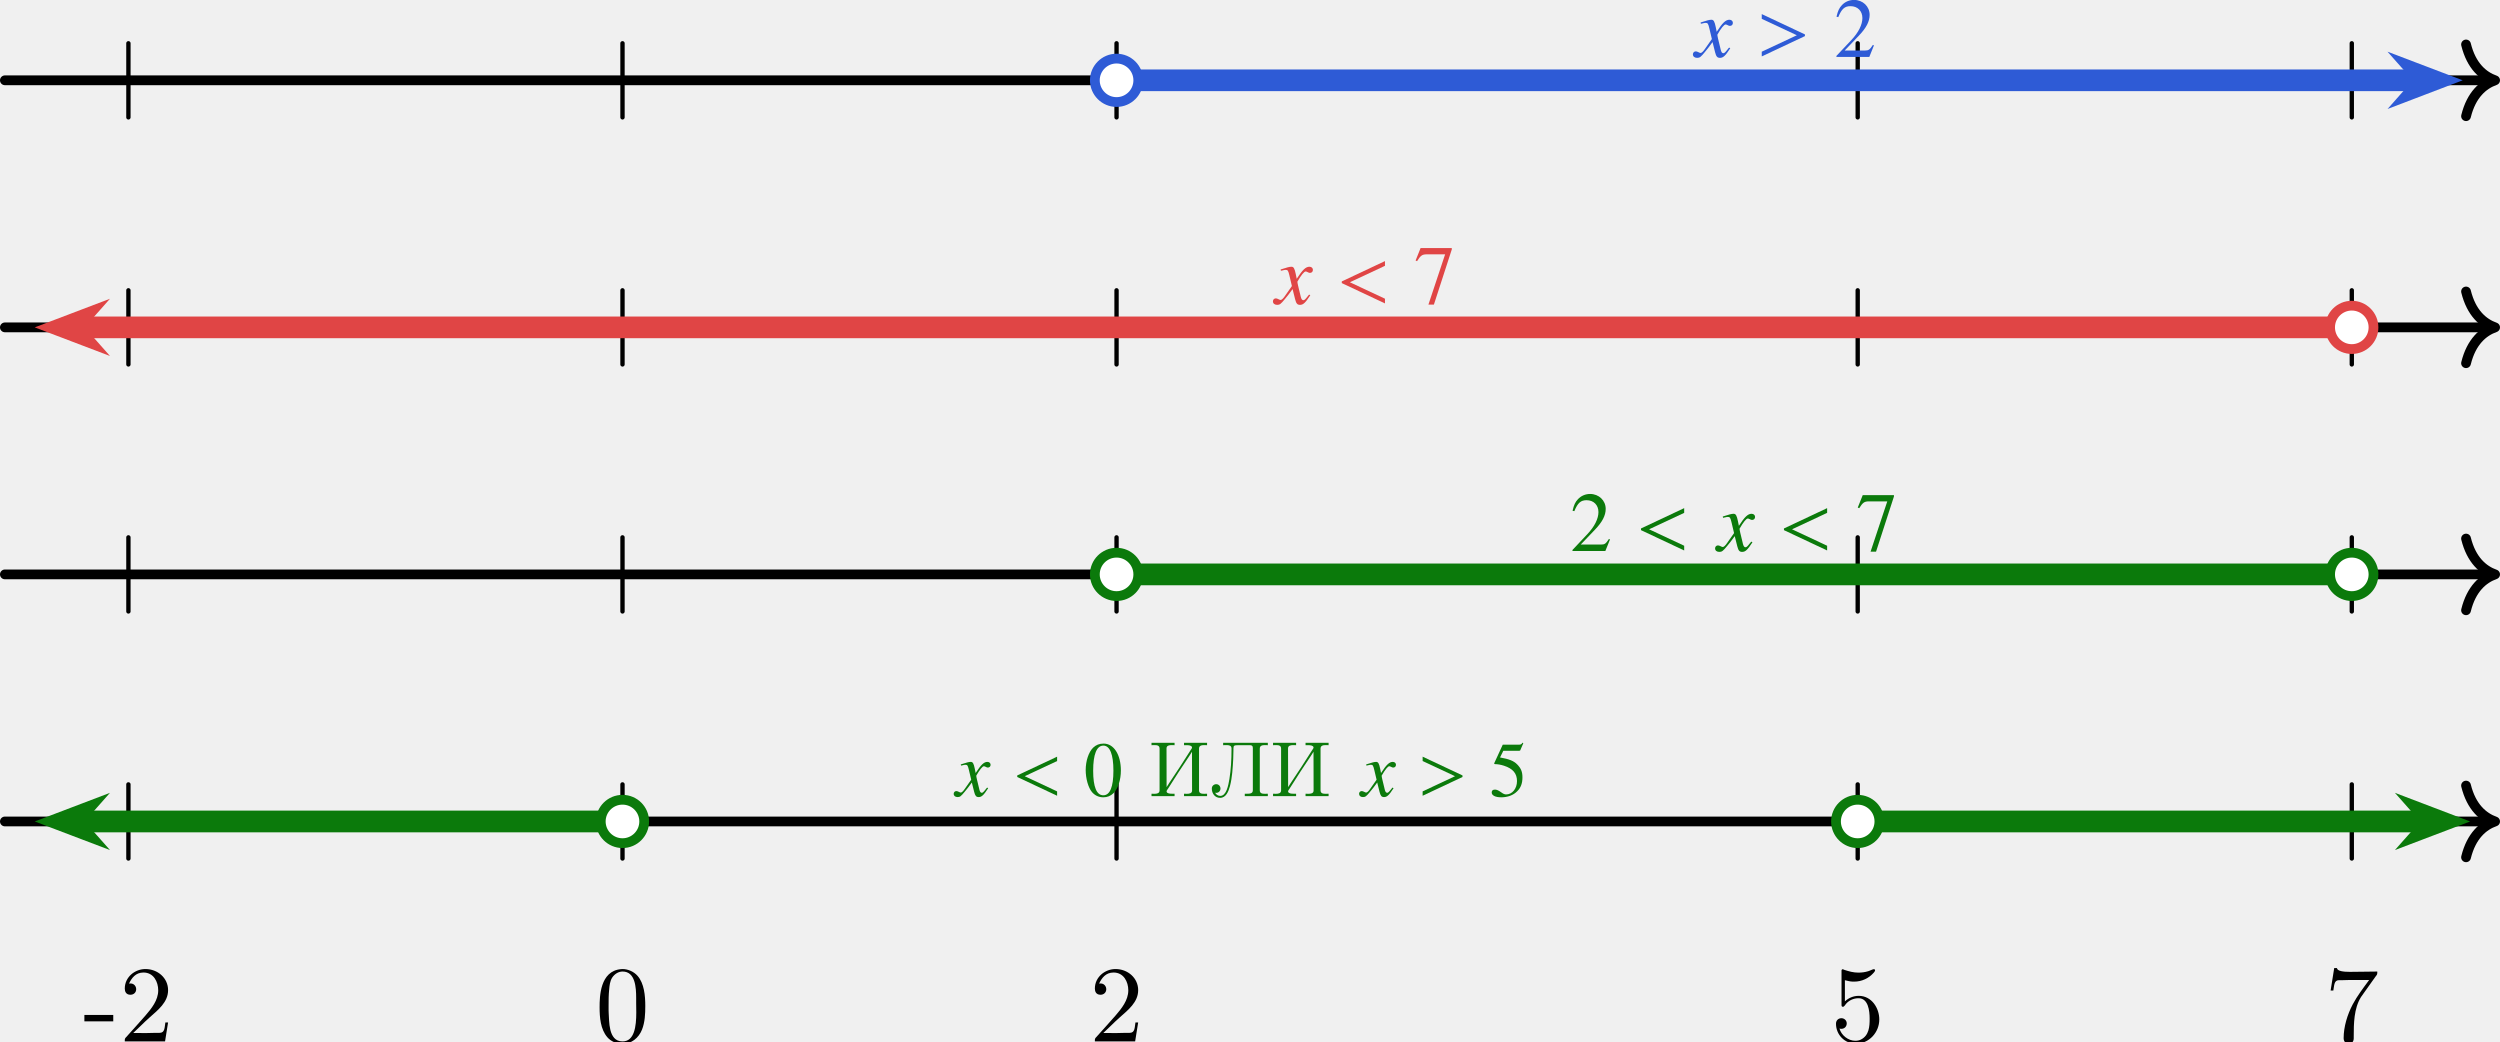
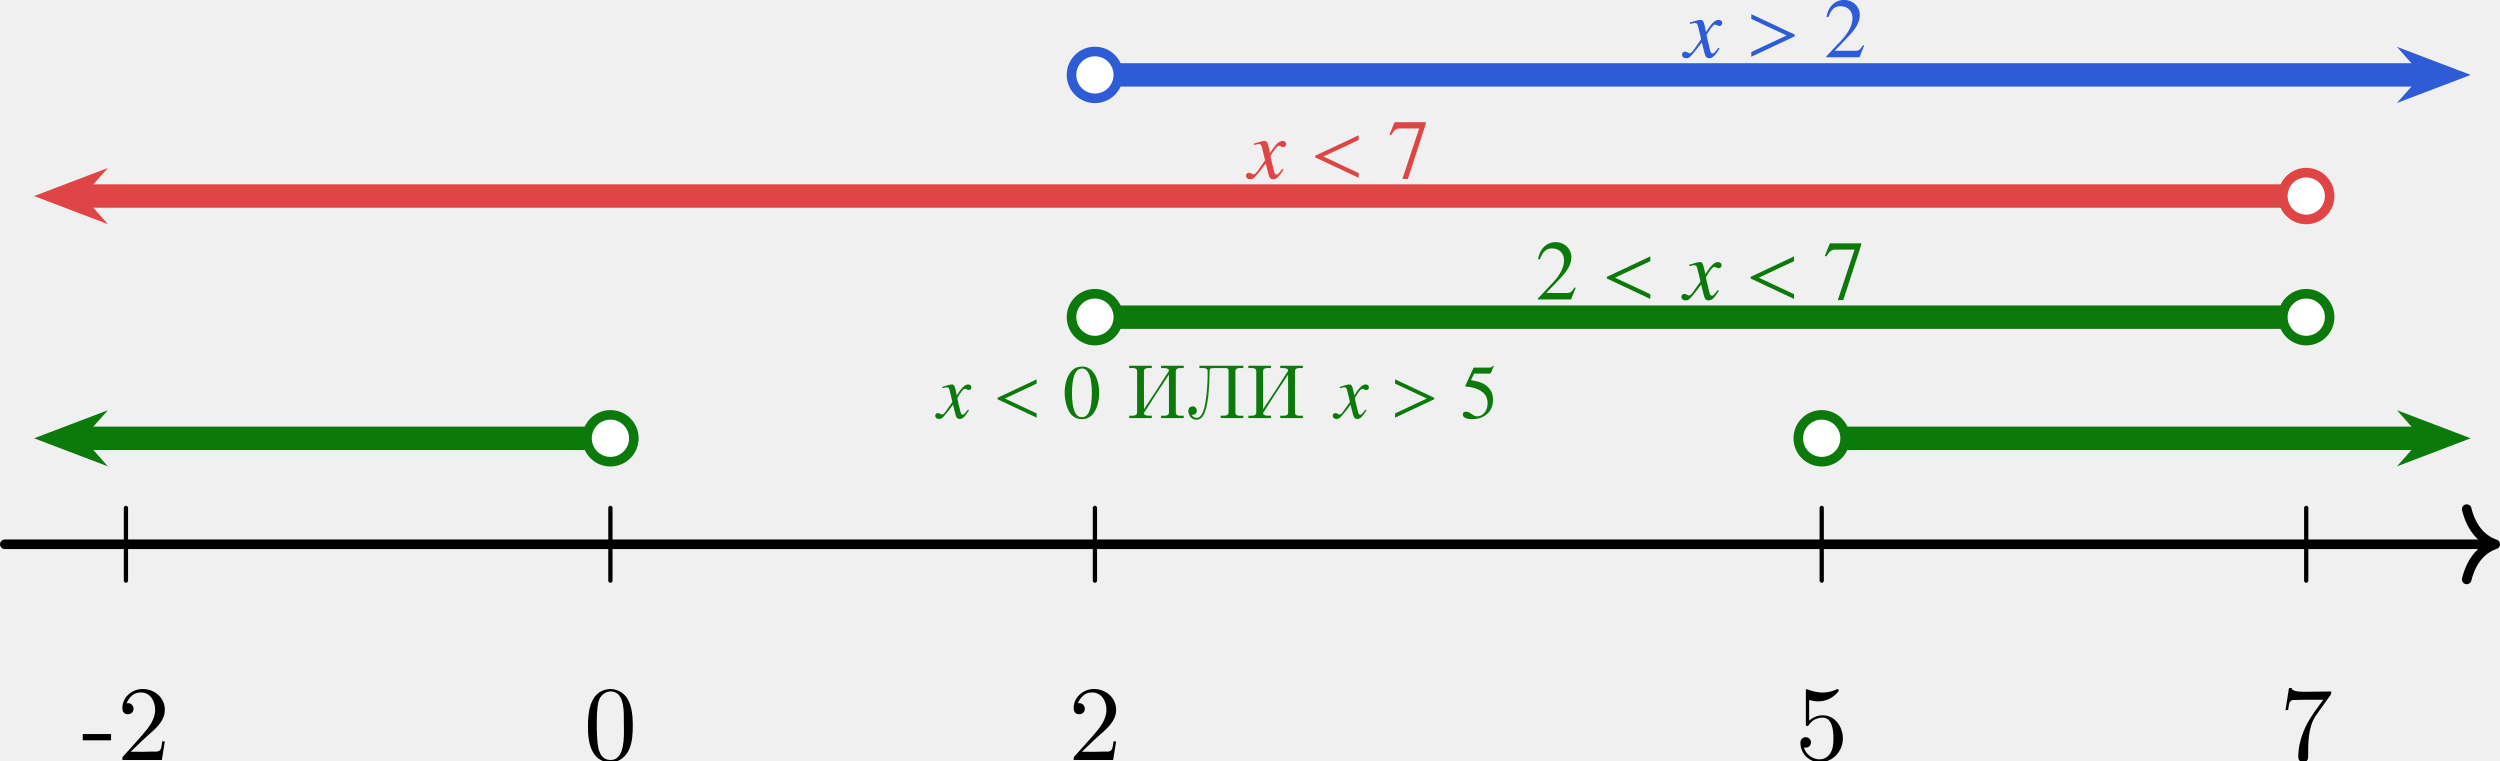
- <svg xmlns="http://www.w3.org/2000/svg" xmlns:xlink="http://www.w3.org/1999/xlink" version="1.1" width="229.491pt" height="95.609pt" viewBox="-64.03 -61.469 229.491 95.609">
+ <svg xmlns="http://www.w3.org/2000/svg" xmlns:xlink="http://www.w3.org/1999/xlink" version="1.1" width="234.026pt" height="71.154pt" viewBox="-66.023 -63.395 234.026 71.154">
  <defs>
+     <path id="g1-60" d="M5.697-.06V-.615L1.568-2.551L5.697-4.486V-5.042L.615-2.65V-2.452L5.697-.06Z" />
+     <path id="g1-62" d="M5.697-2.452V-2.65L.615-5.042V-4.486L4.744-2.551L.615-.615V-.06L5.697-2.452Z" />
+     <path id="g2-120" d="M3.99-1.102C3.911-1.012 3.861-.953 3.772-.834C3.543-.536 3.424-.437 3.315-.437C3.166-.437 3.077-.566 3.007-.844C2.988-.923 2.978-.983 2.968-1.012C2.72-2.015 2.61-2.471 2.61-2.62C3.047-3.385 3.404-3.821 3.583-3.821C3.643-3.821 3.722-3.792 3.821-3.742C3.94-3.672 4.01-3.653 4.089-3.653C4.298-3.653 4.437-3.801 4.437-4.01S4.268-4.377 4.03-4.377C3.593-4.377 3.216-4.02 2.531-2.958L2.422-3.504C2.283-4.179 2.174-4.377 1.906-4.377C1.687-4.377 1.35-4.288 .744-4.089L.635-4.05L.675-3.901C1.052-3.99 1.141-4.01 1.231-4.01C1.479-4.01 1.538-3.921 1.677-3.325L1.965-2.104L1.151-.943C.953-.645 .754-.466 .645-.466C.586-.466 .486-.496 .387-.556C.258-.625 .149-.655 .069-.655C-.119-.655-.268-.506-.268-.308C-.268-.05-.069 .109 .228 .109C.536 .109 .655 .02 1.151-.586C1.419-.903 1.628-1.171 2.045-1.747L2.342-.556C2.471-.05 2.6 .109 2.918 .109C3.295 .109 3.553-.129 4.129-1.022L3.99-1.102Z" />
    <path id="g4-48" d="M2.521-6.71C1.975-6.71 1.558-6.541 1.191-6.193C.615-5.638 .238-4.496 .238-3.335C.238-2.253 .566-1.092 1.032-.536C1.399-.099 1.906 .139 2.481 .139C2.988 .139 3.414-.03 3.772-.377C4.347-.923 4.724-2.074 4.724-3.275C4.724-5.31 3.821-6.71 2.521-6.71ZM2.491-6.452C3.325-6.452 3.772-5.33 3.772-3.256S3.335-.119 2.481-.119S1.191-1.181 1.191-3.246C1.191-5.35 1.638-6.452 2.491-6.452Z" />
    <path id="g4-50" d="M4.715-1.36L4.586-1.409C4.218-.844 4.089-.754 3.643-.754H1.27L2.938-2.501C3.821-3.424 4.208-4.179 4.208-4.953C4.208-5.945 3.404-6.71 2.372-6.71C1.826-6.71 1.31-6.491 .943-6.094C.625-5.757 .476-5.439 .308-4.734L.516-4.685C.913-5.657 1.27-5.975 1.955-5.975C2.789-5.975 3.355-5.409 3.355-4.576C3.355-3.801 2.898-2.878 2.064-1.995L.298-.119V0H4.169L4.715-1.36Z" />
    <path id="g4-53" d="M1.797-5.787H3.742C3.901-5.787 3.94-5.806 3.97-5.876L4.347-6.759L4.258-6.829C4.109-6.62 4.01-6.571 3.801-6.571H1.727L.645-4.218C.635-4.198 .635-4.189 .635-4.169C.635-4.119 .675-4.089 .754-4.089C1.072-4.089 1.469-4.02 1.876-3.891C3.017-3.524 3.543-2.908 3.543-1.926C3.543-.973 2.938-.228 2.164-.228C1.965-.228 1.797-.298 1.499-.516C1.181-.744 .953-.844 .744-.844C.457-.844 .318-.725 .318-.476C.318-.099 .784 .139 1.529 .139C2.362 .139 3.077-.129 3.573-.635C4.03-1.082 4.238-1.648 4.238-2.402C4.238-3.117 4.05-3.573 3.553-4.069C3.117-4.506 2.551-4.734 1.38-4.943L1.797-5.787Z" />
    <path id="g4-55" d="M4.457-6.571H.784L.199-5.112L.367-5.032C.794-5.707 .973-5.836 1.519-5.836H3.672L1.707 .079H2.352L4.457-6.412V-6.571Z" />
-     <path id="g1-60" d="M5.697-.06V-.615L1.568-2.551L5.697-4.486V-5.042L.615-2.65V-2.452L5.697-.06Z" />
-     <path id="g1-62" d="M5.697-2.452V-2.65L.615-5.042V-4.486L4.744-2.551L.615-.615V-.06L5.697-2.452Z" />
-     <path id="g2-120" d="M3.99-1.102C3.911-1.012 3.861-.953 3.772-.834C3.543-.536 3.424-.437 3.315-.437C3.166-.437 3.077-.566 3.007-.844C2.988-.923 2.978-.983 2.968-1.012C2.72-2.015 2.61-2.471 2.61-2.62C3.047-3.385 3.404-3.821 3.583-3.821C3.643-3.821 3.722-3.792 3.821-3.742C3.94-3.672 4.01-3.653 4.089-3.653C4.298-3.653 4.437-3.801 4.437-4.01S4.268-4.377 4.03-4.377C3.593-4.377 3.216-4.02 2.531-2.958L2.422-3.504C2.283-4.179 2.174-4.377 1.906-4.377C1.687-4.377 1.35-4.288 .744-4.089L.635-4.05L.675-3.901C1.052-3.99 1.141-4.01 1.231-4.01C1.479-4.01 1.538-3.921 1.677-3.325L1.965-2.104L1.151-.943C.953-.645 .754-.466 .645-.466C.586-.466 .486-.496 .387-.556C.258-.625 .149-.655 .069-.655C-.119-.655-.268-.506-.268-.308C-.268-.05-.069 .109 .228 .109C.536 .109 .655 .02 1.151-.586C1.419-.903 1.628-1.171 2.045-1.747L2.342-.556C2.471-.05 2.6 .109 2.918 .109C3.295 .109 3.553-.129 4.129-1.022L3.99-1.102Z" />
    <path id="g6-45" d="M.11-2.441V-1.853H2.76V-2.441H.11Z" />
    <path id="g6-48" d="M2.351-6.645C.428-6.476 .389-4.125 .389-3.148C.389-2.222 .468-1.136 1.096-.399C1.415-.02 1.963 .219 2.461 .219C3.318 .219 3.975-.329 4.284-1.096C4.553-1.783 4.583-2.54 4.583-3.268C4.583-4.204 4.483-5.34 3.875-6.027C3.537-6.416 2.999-6.655 2.491-6.655C2.441-6.655 2.401-6.645 2.351-6.645ZM1.225-2.58C1.215-2.67 1.215-2.75 1.215-2.839V-3.318C1.215-3.796 1.215-4.264 1.265-4.742C1.295-5.121 1.335-5.539 1.544-5.868C1.763-6.197 2.112-6.426 2.501-6.426C3.666-6.426 3.746-4.971 3.746-3.985V-3.517C3.746-3.248 3.756-2.959 3.756-2.66C3.756-1.385 3.587-.01 2.491-.01C1.156-.01 1.285-1.943 1.225-2.58Z" />
    <path id="g6-50" d="M.887-5.32C1.126-5.828 1.494-6.336 2.212-6.336C3.148-6.336 3.567-5.479 3.567-4.702C3.567-3.786 2.949-3.029 2.381-2.371C1.813-1.704 1.205-1.066 .628-.408C.538-.319 .498-.259 .498-.13V-.01H4.194L4.473-1.753H4.224C4.144-1.295 4.194-.797 3.686-.797H3.288C2.999-.787 2.71-.777 2.421-.777C2.032-.777 1.654-.787 1.275-.787L1.963-1.445C2.242-1.714 2.511-1.983 2.8-2.232C3.537-2.889 4.473-3.606 4.473-4.712C4.473-5.838 3.517-6.655 2.391-6.655C1.435-6.655 .498-5.928 .498-4.862C.498-4.613 .598-4.294 1.016-4.294C1.315-4.294 1.544-4.503 1.544-4.802C1.544-5.071 1.345-5.33 1.036-5.33C.986-5.33 .936-5.32 .887-5.32Z" />
    <path id="g6-53" d="M.817-1.196C.867-1.176 .927-1.166 .986-1.166C1.275-1.166 1.484-1.375 1.484-1.664C1.484-1.943 1.255-2.142 .996-2.142C.727-2.142 .498-1.953 .498-1.634C.498-.608 1.315 .199 2.321 .199C3.527 .199 4.473-.827 4.473-2.032C4.473-3.049 3.786-4.194 2.59-4.194C2.112-4.194 1.664-4.015 1.315-3.686V-5.629C1.554-5.569 1.793-5.509 2.042-5.499H2.162C2.859-5.499 3.517-5.798 3.985-6.346C4.025-6.406 4.085-6.466 4.085-6.535V-6.555C4.075-6.605 4.035-6.645 3.985-6.645C3.866-6.645 3.636-6.506 3.457-6.456C3.168-6.366 2.859-6.326 2.55-6.326C2.102-6.326 1.704-6.436 1.275-6.575C1.225-6.595 1.176-6.625 1.126-6.635H1.106C1.056-6.635 1.016-6.595 1.006-6.545V-3.347C1.006-3.258 1.036-3.188 1.136-3.188C1.255-3.188 1.365-3.407 1.415-3.457C1.694-3.786 2.122-3.975 2.56-3.975H2.59C3.457-3.955 3.587-2.839 3.587-2.082C3.587-1.405 3.547-.558 2.78-.179C2.62-.1 2.441-.07 2.271-.07C1.624-.07 .986-.568 .817-1.196Z" />
    <path id="g6-55" d="M.877-6.745L.548-4.682H.797C.877-5.101 .857-5.629 1.285-5.629H1.544C1.783-5.629 2.012-5.649 2.252-5.649H4.085C3.557-4.932 2.999-4.204 2.58-3.417C2.092-2.491 1.743-1.365 1.743-.309C1.743-.01 1.933 .209 2.222 .209H2.242C2.501 .199 2.67-.01 2.67-.299V-.478C2.67-1.624 2.68-3.039 3.337-4.085C3.467-4.284 3.606-4.473 3.746-4.663L4.682-5.978C4.762-6.087 4.832-6.137 4.832-6.306V-6.426C3.995-6.426 3.377-6.396 2.331-6.396C1.743-6.396 1.156-6.456 1.126-6.745H.877Z" />
    <path id="g6-200" d="M.329-6.814V-6.506C.458-6.506 .588-6.516 .707-6.516C1.066-6.516 1.355-6.466 1.355-6.067V-.747C1.355-.369 1.026-.309 .687-.309C.558-.309 .438-.319 .329-.319V-.01H3.268V-.319H2.949C2.64-.319 2.311-.349 2.252-.578V-.618C2.252-.737 2.371-.857 2.431-.956C3.318-2.361 4.224-3.776 5.161-5.151C5.27-5.32 5.39-5.489 5.489-5.669L5.499-.727C5.499-.359 5.161-.309 4.822-.309C4.702-.309 4.583-.319 4.473-.319V-.01H7.412V-.319C7.293-.319 7.163-.309 7.044-.309C6.695-.309 6.386-.359 6.386-.747V-6.067C6.386-6.456 6.705-6.516 7.044-6.516C7.173-6.516 7.303-6.506 7.412-6.506V-6.814H4.473V-6.506H4.792C5.101-6.506 5.43-6.476 5.489-6.247V-6.207C5.489-6.087 5.37-5.968 5.31-5.868C4.423-4.463 3.517-3.049 2.58-1.674C2.471-1.504 2.351-1.335 2.252-1.156L2.242-6.097C2.242-6.466 2.58-6.516 2.919-6.516C3.039-6.516 3.158-6.506 3.268-6.506V-6.814H.329Z" />
    <path id="g6-203" d="M1.714-6.814V-6.506C1.843-6.506 1.983-6.516 2.122-6.516C2.471-6.516 2.78-6.466 2.78-6.097V-5.928C2.78-4.682 2.71-3.407 2.511-2.182C2.381-1.395 2.132-.04 1.345-.04C1.056-.04 .827-.209 .687-.448C.727-.438 .777-.428 .827-.428C1.136-.428 1.375-.667 1.375-.976C1.375-1.275 1.146-1.534 .837-1.534C.538-1.534 .269-1.315 .269-.976C.269-.359 .658 .209 1.325 .209C2.082 .209 2.401-.618 2.58-1.275C2.879-2.411 2.929-3.577 2.999-4.742C3.019-5.141 3.029-5.549 3.029-5.948V-6.097C3.029-6.466 3.128-6.506 3.676-6.506H5.151C5.34-6.486 5.499-6.456 5.499-6.167V-.757C5.499-.359 5.161-.319 4.782-.319H4.473V-.01H7.412V-.319C7.293-.319 7.163-.309 7.044-.309C6.695-.309 6.386-.359 6.386-.747V-6.067C6.386-6.456 6.705-6.516 7.044-6.516C7.173-6.516 7.303-6.506 7.412-6.506V-6.814H1.714Z" />
  </defs>
  <g id="page1">
-     <path d="M-63.582-54.098H164.563" stroke="#000" fill="none" stroke-width=".897" stroke-linecap="round" stroke-linejoin="round" />
-     <path d="M162.344-57.387C162.832-55.41 163.918-54.48 165.012-54.098C163.918-53.711 162.832-52.781 162.344-50.805" stroke="#000" fill="none" stroke-width=".897" stroke-linecap="round" stroke-linejoin="round" />
-     <path d="M-52.242-57.496V-50.695" stroke="#000" fill="none" stroke-width=".399" stroke-miterlimit="10" stroke-linecap="round" stroke-linejoin="round" />
-     <path d="M-6.887-57.496V-50.695" stroke="#000" fill="none" stroke-width=".399" stroke-miterlimit="10" stroke-linecap="round" stroke-linejoin="round" />
-     <path d="M38.465-57.496V-50.695" stroke="#000" fill="none" stroke-width=".399" stroke-miterlimit="10" stroke-linecap="round" stroke-linejoin="round" />
-     <path d="M106.5-57.496V-50.695" stroke="#000" fill="none" stroke-width=".399" stroke-miterlimit="10" stroke-linecap="round" stroke-linejoin="round" />
-     <path d="M151.856-57.496V-50.695" stroke="#000" fill="none" stroke-width=".399" stroke-miterlimit="10" stroke-linecap="round" stroke-linejoin="round" />
-     <path d="M-63.582-31.418H164.563" stroke="#000" fill="none" stroke-width=".897" stroke-miterlimit="10" stroke-linecap="round" stroke-linejoin="round" />
-     <path d="M162.344-34.711C162.832-32.734 163.918-31.801 165.012-31.418C163.918-31.035 162.832-30.102 162.344-28.129" stroke="#000" fill="none" stroke-width=".897" stroke-miterlimit="10" stroke-linecap="round" stroke-linejoin="round" />
-     <path d="M-52.242-34.82V-28.016" stroke="#000" fill="none" stroke-width=".399" stroke-miterlimit="10" stroke-linecap="round" stroke-linejoin="round" />
-     <path d="M-6.887-34.82V-28.016" stroke="#000" fill="none" stroke-width=".399" stroke-miterlimit="10" stroke-linecap="round" stroke-linejoin="round" />
-     <path d="M38.465-34.82V-28.016" stroke="#000" fill="none" stroke-width=".399" stroke-miterlimit="10" stroke-linecap="round" stroke-linejoin="round" />
-     <path d="M106.5-34.82V-28.016" stroke="#000" fill="none" stroke-width=".399" stroke-miterlimit="10" stroke-linecap="round" stroke-linejoin="round" />
-     <path d="M151.856-34.82V-28.016" stroke="#000" fill="none" stroke-width=".399" stroke-miterlimit="10" stroke-linecap="round" stroke-linejoin="round" />
-     <path d="M-63.582-8.742H164.563" stroke="#000" fill="none" stroke-width=".897" stroke-miterlimit="10" stroke-linecap="round" stroke-linejoin="round" />
-     <path d="M162.344-12.031C162.832-10.059 163.918-9.125 165.012-8.742C163.918-8.355 162.832-7.426 162.344-5.449" stroke="#000" fill="none" stroke-width=".897" stroke-miterlimit="10" stroke-linecap="round" stroke-linejoin="round" />
-     <path d="M-52.242-12.141V-5.34" stroke="#000" fill="none" stroke-width=".399" stroke-miterlimit="10" stroke-linecap="round" stroke-linejoin="round" />
-     <path d="M-6.887-12.141V-5.34" stroke="#000" fill="none" stroke-width=".399" stroke-miterlimit="10" stroke-linecap="round" stroke-linejoin="round" />
-     <path d="M38.465-12.141V-5.34" stroke="#000" fill="none" stroke-width=".399" stroke-miterlimit="10" stroke-linecap="round" stroke-linejoin="round" />
-     <path d="M106.5-12.141V-5.34" stroke="#000" fill="none" stroke-width=".399" stroke-miterlimit="10" stroke-linecap="round" stroke-linejoin="round" />
-     <path d="M151.856-12.141V-5.34" stroke="#000" fill="none" stroke-width=".399" stroke-miterlimit="10" stroke-linecap="round" stroke-linejoin="round" />
-     <path d="M-63.582 13.938H164.563" stroke="#000" fill="none" stroke-width=".897" stroke-miterlimit="10" stroke-linecap="round" stroke-linejoin="round" />
-     <path d="M162.344 10.645C162.832 12.621 163.918 13.551 165.012 13.938C163.918 14.32 162.832 15.254 162.344 17.227" stroke="#000" fill="none" stroke-width=".897" stroke-miterlimit="10" stroke-linecap="round" stroke-linejoin="round" />
-     <path d="M-52.242 10.535V17.34" stroke="#000" fill="none" stroke-width=".399" stroke-miterlimit="10" stroke-linecap="round" stroke-linejoin="round" />
-     <path d="M-6.887 10.535V17.34" stroke="#000" fill="none" stroke-width=".399" stroke-miterlimit="10" stroke-linecap="round" stroke-linejoin="round" />
-     <path d="M38.465 10.535V17.34" stroke="#000" fill="none" stroke-width=".399" stroke-miterlimit="10" stroke-linecap="round" stroke-linejoin="round" />
-     <path d="M106.5 10.535V17.34" stroke="#000" fill="none" stroke-width=".399" stroke-miterlimit="10" stroke-linecap="round" stroke-linejoin="round" />
-     <path d="M151.856 10.535V17.34" stroke="#000" fill="none" stroke-width=".399" stroke-miterlimit="10" stroke-linecap="round" stroke-linejoin="round" />
-     <g transform="matrix(1 0 0 1 -49.50523 10.2823)">
-       <use x="-6.888" y="23.858" xlink:href="#g6-45" />
-       <use x="-3.568" y="23.858" xlink:href="#g6-50" />
+     <path d="M-65.574-12.445H167.105" stroke="#000" fill="none" stroke-width=".897" stroke-linecap="round" stroke-linejoin="round" />
+     <path d="M164.887-15.734C165.375-13.762 166.461-12.828 167.555-12.445C166.461-12.062 165.375-11.129 164.887-9.156" stroke="#000" fill="none" stroke-width=".897" stroke-linecap="round" stroke-linejoin="round" />
+     <path d="M-54.234-15.848V-9.043" stroke="#000" fill="none" stroke-width=".399" stroke-miterlimit="10" stroke-linecap="round" stroke-linejoin="round" />
+     <g transform="matrix(1 0 0 1 -49.5052 20.20384)">
+       <use x="-8.881" y="-12.445" xlink:href="#g6-45" />
+       <use x="-5.561" y="-12.445" xlink:href="#g6-50" />
    </g>
-     <g transform="matrix(1 0 0 1 -2.49008 10.2823)">
-       <use x="-6.888" y="23.858" xlink:href="#g6-48" />
+     <path d="M-8.883-15.848V-9.043" stroke="#000" fill="none" stroke-width=".399" stroke-miterlimit="10" stroke-linecap="round" stroke-linejoin="round" />
+     <g transform="matrix(1 0 0 1 -2.4901 20.20384)">
+       <use x="-8.881" y="-12.445" xlink:href="#g6-48" />
    </g>
-     <g transform="matrix(1 0 0 1 42.86497 10.2823)">
-       <use x="-6.888" y="23.858" xlink:href="#g6-50" />
+     <path d="M36.473-15.848V-9.043" stroke="#000" fill="none" stroke-width=".399" stroke-miterlimit="10" stroke-linecap="round" stroke-linejoin="round" />
+     <g transform="matrix(1 0 0 1 42.865 20.20384)">
+       <use x="-8.881" y="-12.445" xlink:href="#g6-50" />
    </g>
-     <g transform="matrix(1 0 0 1 110.8975 10.2823)">
-       <use x="-6.888" y="23.858" xlink:href="#g6-53" />
+     <path d="M104.508-15.848V-9.043" stroke="#000" fill="none" stroke-width=".399" stroke-miterlimit="10" stroke-linecap="round" stroke-linejoin="round" />
+     <g transform="matrix(1 0 0 1 110.898 20.20384)">
+       <use x="-8.881" y="-12.445" xlink:href="#g6-53" />
    </g>
-     <g transform="matrix(1 0 0 1 156.2525 10.2823)">
-       <use x="-6.888" y="23.858" xlink:href="#g6-55" />
+     <path d="M149.863-15.848V-9.043" stroke="#000" fill="none" stroke-width=".399" stroke-miterlimit="10" stroke-linecap="round" stroke-linejoin="round" />
+     <g transform="matrix(1 0 0 1 156.253 20.20384)">
+       <use x="-8.881" y="-12.445" xlink:href="#g6-55" />
    </g>
-     <path d="M38.465-54.098H157.942" stroke="#2e5bd6" fill="none" stroke-width="1.993" stroke-miterlimit="10" stroke-linecap="round" stroke-linejoin="round" />
-     <path d="M160.426-54.098L157.11-55.359L158.227-54.098L157.11-52.832Z" fill="#2e5bd6" />
-     <path d="M160.426-54.098L157.11-55.359L158.227-54.098L157.11-52.832Z" stroke="#2e5bd6" fill="none" stroke-width="1.148" stroke-miterlimit="10" stroke-linecap="round" />
-     <path d="M40.461-54.098C40.461-55.195 39.566-56.09 38.465-56.09C37.367-56.09 36.473-55.195 36.473-54.098C36.473-52.996 37.367-52.102 38.465-52.102C39.566-52.102 40.461-52.996 40.461-54.098Z" fill="#fff" />
-     <path d="M40.461-54.098C40.461-55.195 39.566-56.09 38.465-56.09C37.367-56.09 36.473-55.195 36.473-54.098C36.473-52.996 37.367-52.102 38.465-52.102C39.566-52.102 40.461-52.996 40.461-54.098Z" stroke="#2e5bd6" fill="none" stroke-width=".897" stroke-miterlimit="10" stroke-linecap="round" stroke-linejoin="round" />
-     <g fill="#2e5bd6" transform="matrix(.78 0 0 .78 96.56531 -74.85204)">
-       <use x="-6.39" y="23.858" xlink:href="#g2-120" />
-       <use x=".83" y="23.858" xlink:href="#g1-62" />
-       <use x="9.934" y="23.858" xlink:href="#g4-50" />
+     <path d="M36.473-56.383H161.164" stroke="#2e5bd6" fill="none" stroke-width="2.192" stroke-miterlimit="10" stroke-linecap="round" stroke-linejoin="round" />
+     <path d="M163.648-56.383L160.332-57.644L161.449-56.383L160.332-55.121Z" fill="#2e5bd6" />
+     <path d="M163.648-56.383L160.332-57.644L161.449-56.383L160.332-55.121Z" stroke="#2e5bd6" fill="none" stroke-width="1.148" stroke-miterlimit="10" stroke-linecap="round" />
+     <path d="M38.664-56.383C38.664-57.594 37.684-58.574 36.473-58.574C35.262-58.574 34.281-57.594 34.281-56.383S35.262-54.191 36.473-54.191C37.684-54.191 38.664-55.172 38.664-56.383Z" fill="#fff" />
+     <path d="M38.664-56.383C38.664-57.594 37.684-58.574 36.473-58.574C35.262-58.574 34.281-57.594 34.281-56.383S35.262-54.191 36.473-54.191C37.684-54.191 38.664-55.172 38.664-56.383Z" stroke="#2e5bd6" fill="none" stroke-width=".897" stroke-miterlimit="10" stroke-linecap="round" stroke-linejoin="round" />
+     <g fill="#2e5bd6" transform="matrix(.8 0 0 .8 98.3544 -48.07906)">
+       <use x="-8.383" y="-12.445" xlink:href="#g2-120" />
+       <use x="-1.162" y="-12.445" xlink:href="#g1-62" />
+       <use x="7.941" y="-12.445" xlink:href="#g4-50" />
    </g>
-     <path d="M151.856-31.418H-56.742" stroke="#e04545" fill="none" stroke-width="1.993" stroke-miterlimit="10" stroke-linecap="round" stroke-linejoin="round" />
-     <path d="M-59.227-31.418L-55.91-30.156L-57.027-31.418L-55.91-32.68Z" fill="#e04545" />
-     <path d="M-59.227-31.418L-55.91-30.156L-57.027-31.418L-55.91-32.68Z" stroke="#e04545" fill="none" stroke-width="1.148" stroke-miterlimit="10" stroke-linecap="round" />
-     <path d="M153.848-31.418C153.848-32.52 152.954-33.41 151.856-33.41C150.754-33.41 149.864-32.52 149.864-31.418C149.864-30.316 150.754-29.426 151.856-29.426C152.954-29.426 153.848-30.316 153.848-31.418Z" fill="#fff" />
-     <path d="M153.848-31.418C153.848-32.52 152.954-33.41 151.856-33.41C150.754-33.41 149.864-32.52 149.864-31.418C149.864-30.316 150.754-29.426 151.856-29.426C152.954-29.426 153.848-30.316 153.848-31.418Z" stroke="#e04545" fill="none" stroke-width=".897" stroke-miterlimit="10" stroke-linecap="round" stroke-linejoin="round" />
-     <g fill="#e04545" transform="matrix(.78 0 0 .78 58.01361 -52.17844)">
-       <use x="-6.39" y="23.858" xlink:href="#g2-120" />
-       <use x=".83" y="23.858" xlink:href="#g1-60" />
-       <use x="9.934" y="23.858" xlink:href="#g4-55" />
+     <path d="M149.863-45.043H-58.734" stroke="#e04545" fill="none" stroke-width="2.192" stroke-miterlimit="10" stroke-linecap="round" stroke-linejoin="round" />
+     <path d="M-61.219-45.043L-57.902-43.781L-59.02-45.043L-57.902-46.305Z" fill="#e04545" />
+     <path d="M-61.219-45.043L-57.902-43.781L-59.02-45.043L-57.902-46.305Z" stroke="#e04545" fill="none" stroke-width="1.148" stroke-miterlimit="10" stroke-linecap="round" />
+     <path d="M152.055-45.043C152.055-46.254 151.07-47.234 149.863-47.234C148.652-47.234 147.672-46.254 147.672-45.043C147.672-43.832 148.652-42.852 149.863-42.852C151.07-42.852 152.055-43.832 152.055-45.043Z" fill="#fff" />
+     <path d="M152.055-45.043C152.055-46.254 151.07-47.234 149.863-47.234C148.652-47.234 147.672-46.254 147.672-45.043C147.672-43.832 148.652-42.852 149.863-42.852C151.07-42.852 152.055-43.832 152.055-45.043Z" stroke="#e04545" fill="none" stroke-width=".897" stroke-miterlimit="10" stroke-linecap="round" stroke-linejoin="round" />
+     <g fill="#e04545" transform="matrix(.8 0 0 .8 57.5348 -36.74406)">
+       <use x="-8.383" y="-12.445" xlink:href="#g2-120" />
+       <use x="-1.162" y="-12.445" xlink:href="#g1-60" />
+       <use x="7.941" y="-12.445" xlink:href="#g4-55" />
    </g>
-     <path d="M38.465-8.742H151.856" stroke="#0b7a0b" fill="none" stroke-width="1.993" stroke-miterlimit="10" stroke-linecap="round" stroke-linejoin="round" />
-     <path d="M40.461-8.742C40.461-9.84 39.566-10.734 38.465-10.734C37.367-10.734 36.473-9.84 36.473-8.742C36.473-7.641 37.367-6.75 38.465-6.75C39.566-6.75 40.461-7.641 40.461-8.742Z" fill="#fff" />
-     <path d="M40.461-8.742C40.461-9.84 39.566-10.734 38.465-10.734C37.367-10.734 36.473-9.84 36.473-8.742C36.473-7.641 37.367-6.75 38.465-6.75C39.566-6.75 40.461-7.641 40.461-8.742Z" stroke="#0b7a0b" fill="none" stroke-width=".897" stroke-miterlimit="10" stroke-linecap="round" stroke-linejoin="round" />
-     <path d="M153.848-8.742C153.848-9.84 152.954-10.734 151.856-10.734C150.754-10.734 149.864-9.84 149.864-8.742C149.864-7.641 150.754-6.75 151.856-6.75C152.954-6.75 153.848-7.641 153.848-8.742Z" fill="#fff" />
-     <path d="M153.848-8.742C153.848-9.84 152.954-10.734 151.856-10.734C150.754-10.734 149.864-9.84 149.864-8.742C149.864-7.641 150.754-6.75 151.856-6.75C152.954-6.75 153.848-7.641 153.848-8.742Z" stroke="#0b7a0b" fill="none" stroke-width=".897" stroke-miterlimit="10" stroke-linecap="round" stroke-linejoin="round" />
-     <g fill="#0b7a0b" transform="matrix(.78 0 0 .78 85.45751 -29.50084)">
-       <use x="-6.888" y="23.858" xlink:href="#g4-50" />
-       <use x=".86" y="23.858" xlink:href="#g1-60" />
-       <use x="10.462" y="23.858" xlink:href="#g2-120" />
-       <use x="17.683" y="23.858" xlink:href="#g1-60" />
-       <use x="26.786" y="23.858" xlink:href="#g4-55" />
+     <path d="M36.473-33.707H149.863" stroke="#0b7a0b" fill="none" stroke-width="2.192" stroke-miterlimit="10" stroke-linecap="round" stroke-linejoin="round" />
+     <path d="M38.664-33.707C38.664-34.914 37.684-35.898 36.473-35.898C35.262-35.898 34.281-34.914 34.281-33.707C34.281-32.496 35.262-31.512 36.473-31.512C37.684-31.512 38.664-32.496 38.664-33.707Z" fill="#fff" />
+     <path d="M38.664-33.707C38.664-34.914 37.684-35.898 36.473-35.898C35.262-35.898 34.281-34.914 34.281-33.707C34.281-32.496 35.262-31.512 36.473-31.512C37.684-31.512 38.664-32.496 38.664-33.707Z" stroke="#0b7a0b" fill="none" stroke-width=".897" stroke-miterlimit="10" stroke-linecap="round" stroke-linejoin="round" />
+     <path d="M152.055-33.707C152.055-34.914 151.07-35.898 149.863-35.898C148.652-35.898 147.672-34.914 147.672-33.707C147.672-32.496 148.652-31.512 149.863-31.512C151.07-31.512 152.055-32.496 152.055-33.707Z" fill="#fff" />
+     <path d="M152.055-33.707C152.055-34.914 151.07-35.898 149.863-35.898C148.652-35.898 147.672-34.914 147.672-33.707C147.672-32.496 148.652-31.512 149.863-31.512C151.07-31.512 152.055-32.496 152.055-33.707Z" stroke="#0b7a0b" fill="none" stroke-width=".897" stroke-miterlimit="10" stroke-linecap="round" stroke-linejoin="round" />
+     <g fill="#0b7a0b" transform="matrix(.8 0 0 .8 84.8101 -25.40546)">
+       <use x="-8.881" y="-12.445" xlink:href="#g4-50" />
+       <use x="-1.132" y="-12.445" xlink:href="#g1-60" />
+       <use x="8.469" y="-12.445" xlink:href="#g2-120" />
+       <use x="15.69" y="-12.445" xlink:href="#g1-60" />
+       <use x="24.794" y="-12.445" xlink:href="#g4-55" />
    </g>
-     <path d="M-6.887 13.938H-56.742" stroke="#0b7a0b" fill="none" stroke-width="1.993" stroke-miterlimit="10" stroke-linecap="round" stroke-linejoin="round" />
-     <path d="M-59.227 13.938L-55.91 15.199L-57.027 13.938L-55.91 12.676Z" fill="#0b7a0b" />
-     <path d="M-59.227 13.938L-55.91 15.199L-57.027 13.938L-55.91 12.676Z" stroke="#0b7a0b" fill="none" stroke-width="1.148" stroke-miterlimit="10" stroke-linecap="round" />
-     <path d="M106.5 13.938H158.622" stroke="#0b7a0b" fill="none" stroke-width="1.993" stroke-miterlimit="10" stroke-linecap="round" stroke-linejoin="round" />
-     <path d="M161.106 13.938L157.79 12.676L158.907 13.938L157.79 15.199Z" fill="#0b7a0b" />
-     <path d="M161.106 13.938L157.79 12.676L158.907 13.938L157.79 15.199Z" stroke="#0b7a0b" fill="none" stroke-width="1.148" stroke-miterlimit="10" stroke-linecap="round" />
-     <path d="M-4.895 13.938C-4.895 12.836-5.789 11.945-6.887 11.945C-7.988 11.945-8.883 12.836-8.883 13.938C-8.883 15.035-7.988 15.93-6.887 15.93C-5.789 15.93-4.895 15.035-4.895 13.938Z" fill="#fff" />
-     <path d="M-4.895 13.938C-4.895 12.836-5.789 11.945-6.887 11.945C-7.988 11.945-8.883 12.836-8.883 13.938C-8.883 15.035-7.988 15.93-6.887 15.93C-5.789 15.93-4.895 15.035-4.895 13.938Z" stroke="#0b7a0b" fill="none" stroke-width=".897" stroke-miterlimit="10" stroke-linecap="round" stroke-linejoin="round" />
-     <path d="M108.493 13.938C108.493 12.836 107.602 11.945 106.5 11.945C105.399 11.945 104.508 12.836 104.508 13.938C104.508 15.035 105.399 15.93 106.5 15.93C107.602 15.93 108.493 15.035 108.493 13.938Z" fill="#fff" />
-     <path d="M108.493 13.938C108.493 12.836 107.602 11.945 106.5 11.945C105.399 11.945 104.508 12.836 104.508 13.938C104.508 15.035 105.399 15.93 106.5 15.93C107.602 15.93 108.493 15.035 108.493 13.938Z" stroke="#0b7a0b" fill="none" stroke-width=".897" stroke-miterlimit="10" stroke-linecap="round" stroke-linejoin="round" />
-     <g fill="#0b7a0b" transform="matrix(.72 0 0 .72 28.309 -5.55686)">
-       <use x="-6.39" y="23.858" xlink:href="#g2-120" />
-       <use x=".83" y="23.858" xlink:href="#g1-60" />
-       <use x="9.934" y="23.858" xlink:href="#g4-48" />
-       <use x="18.235" y="23.858" xlink:href="#g6-200" />
-       <use x="25.982" y="23.858" xlink:href="#g6-203" />
-       <use x="33.729" y="23.858" xlink:href="#g6-200" />
-       <use x="45.294" y="23.858" xlink:href="#g2-120" />
-       <use x="52.515" y="23.858" xlink:href="#g1-62" />
-       <use x="61.618" y="23.858" xlink:href="#g4-53" />
+     <path d="M-8.883-22.367H-58.734" stroke="#0b7a0b" fill="none" stroke-width="2.192" stroke-miterlimit="10" stroke-linecap="round" stroke-linejoin="round" />
+     <path d="M-61.219-22.367L-57.902-21.105L-59.02-22.367L-57.902-23.629Z" fill="#0b7a0b" />
+     <path d="M-61.219-22.367L-57.902-21.105L-59.02-22.367L-57.902-23.629Z" stroke="#0b7a0b" fill="none" stroke-width="1.148" stroke-miterlimit="10" stroke-linecap="round" />
+     <path d="M104.508-22.367H161.164" stroke="#0b7a0b" fill="none" stroke-width="2.192" stroke-miterlimit="10" stroke-linecap="round" stroke-linejoin="round" />
+     <path d="M163.648-22.367L160.332-23.629L161.449-22.367L160.332-21.105Z" fill="#0b7a0b" />
+     <path d="M163.648-22.367L160.332-23.629L161.449-22.367L160.332-21.105Z" stroke="#0b7a0b" fill="none" stroke-width="1.148" stroke-miterlimit="10" stroke-linecap="round" />
+     <path d="M-6.688-22.367C-6.688-23.578-7.672-24.559-8.883-24.559C-10.09-24.559-11.074-23.578-11.074-22.367C-11.074-21.156-10.09-20.176-8.883-20.176C-7.672-20.176-6.688-21.156-6.688-22.367Z" fill="#fff" />
+     <path d="M-6.688-22.367C-6.688-23.578-7.672-24.559-8.883-24.559C-10.09-24.559-11.074-23.578-11.074-22.367C-11.074-21.156-10.09-20.176-8.883-20.176C-7.672-20.176-6.688-21.156-6.688-22.367Z" stroke="#0b7a0b" fill="none" stroke-width=".897" stroke-miterlimit="10" stroke-linecap="round" stroke-linejoin="round" />
+     <path d="M106.699-22.367C106.699-23.578 105.719-24.559 104.508-24.559S102.316-23.578 102.316-22.367C102.316-21.156 103.297-20.176 104.508-20.176S106.699-21.156 106.699-22.367Z" fill="#fff" />
+     <path d="M106.699-22.367C106.699-23.578 105.719-24.559 104.508-24.559S102.316-23.578 102.316-22.367C102.316-21.156 103.297-20.176 104.508-20.176S106.699-21.156 106.699-22.367Z" stroke="#0b7a0b" fill="none" stroke-width=".897" stroke-miterlimit="10" stroke-linecap="round" stroke-linejoin="round" />
+     <g fill="#0b7a0b" transform="matrix(.72 0 0 .72 27.75112 -15.29288)">
+       <use x="-8.383" y="-12.445" xlink:href="#g2-120" />
+       <use x="-1.162" y="-12.445" xlink:href="#g1-60" />
+       <use x="7.941" y="-12.445" xlink:href="#g4-48" />
+       <use x="16.243" y="-12.445" xlink:href="#g6-200" />
+       <use x="23.99" y="-12.445" xlink:href="#g6-203" />
+       <use x="31.736" y="-12.445" xlink:href="#g6-200" />
+       <use x="43.301" y="-12.445" xlink:href="#g2-120" />
+       <use x="50.522" y="-12.445" xlink:href="#g1-62" />
+       <use x="59.626" y="-12.445" xlink:href="#g4-53" />
    </g>
  </g>
</svg>
